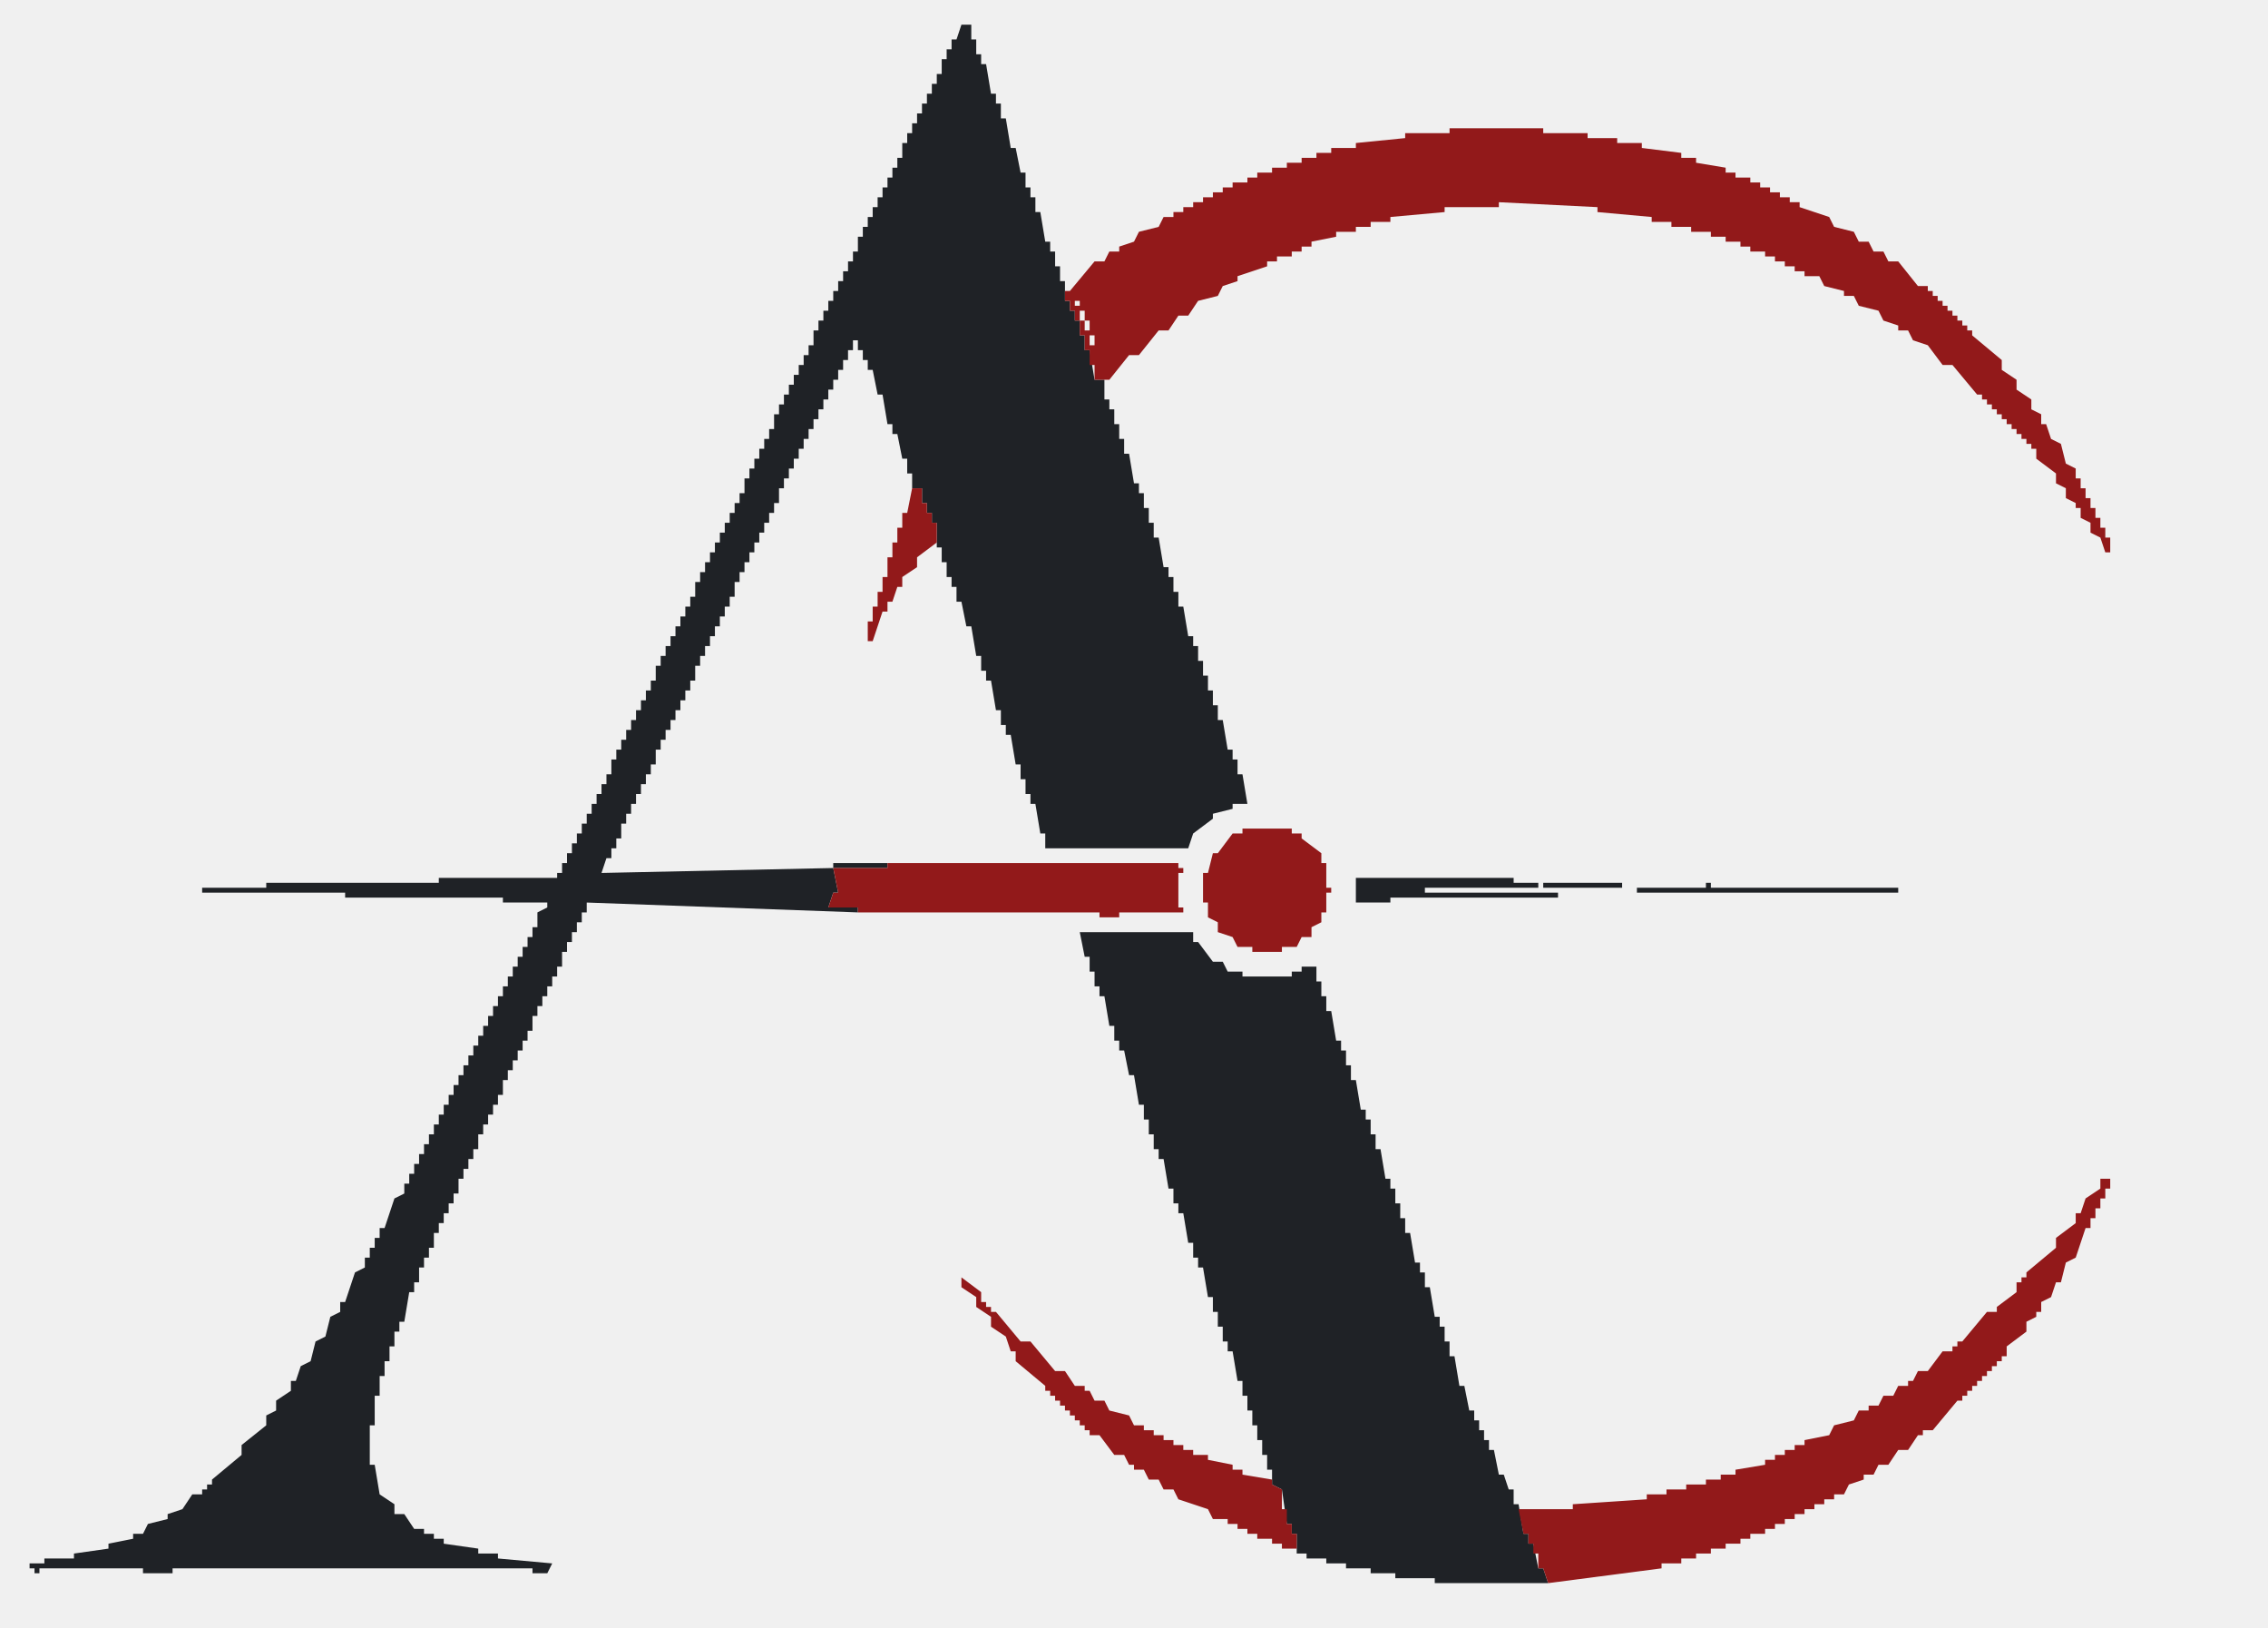
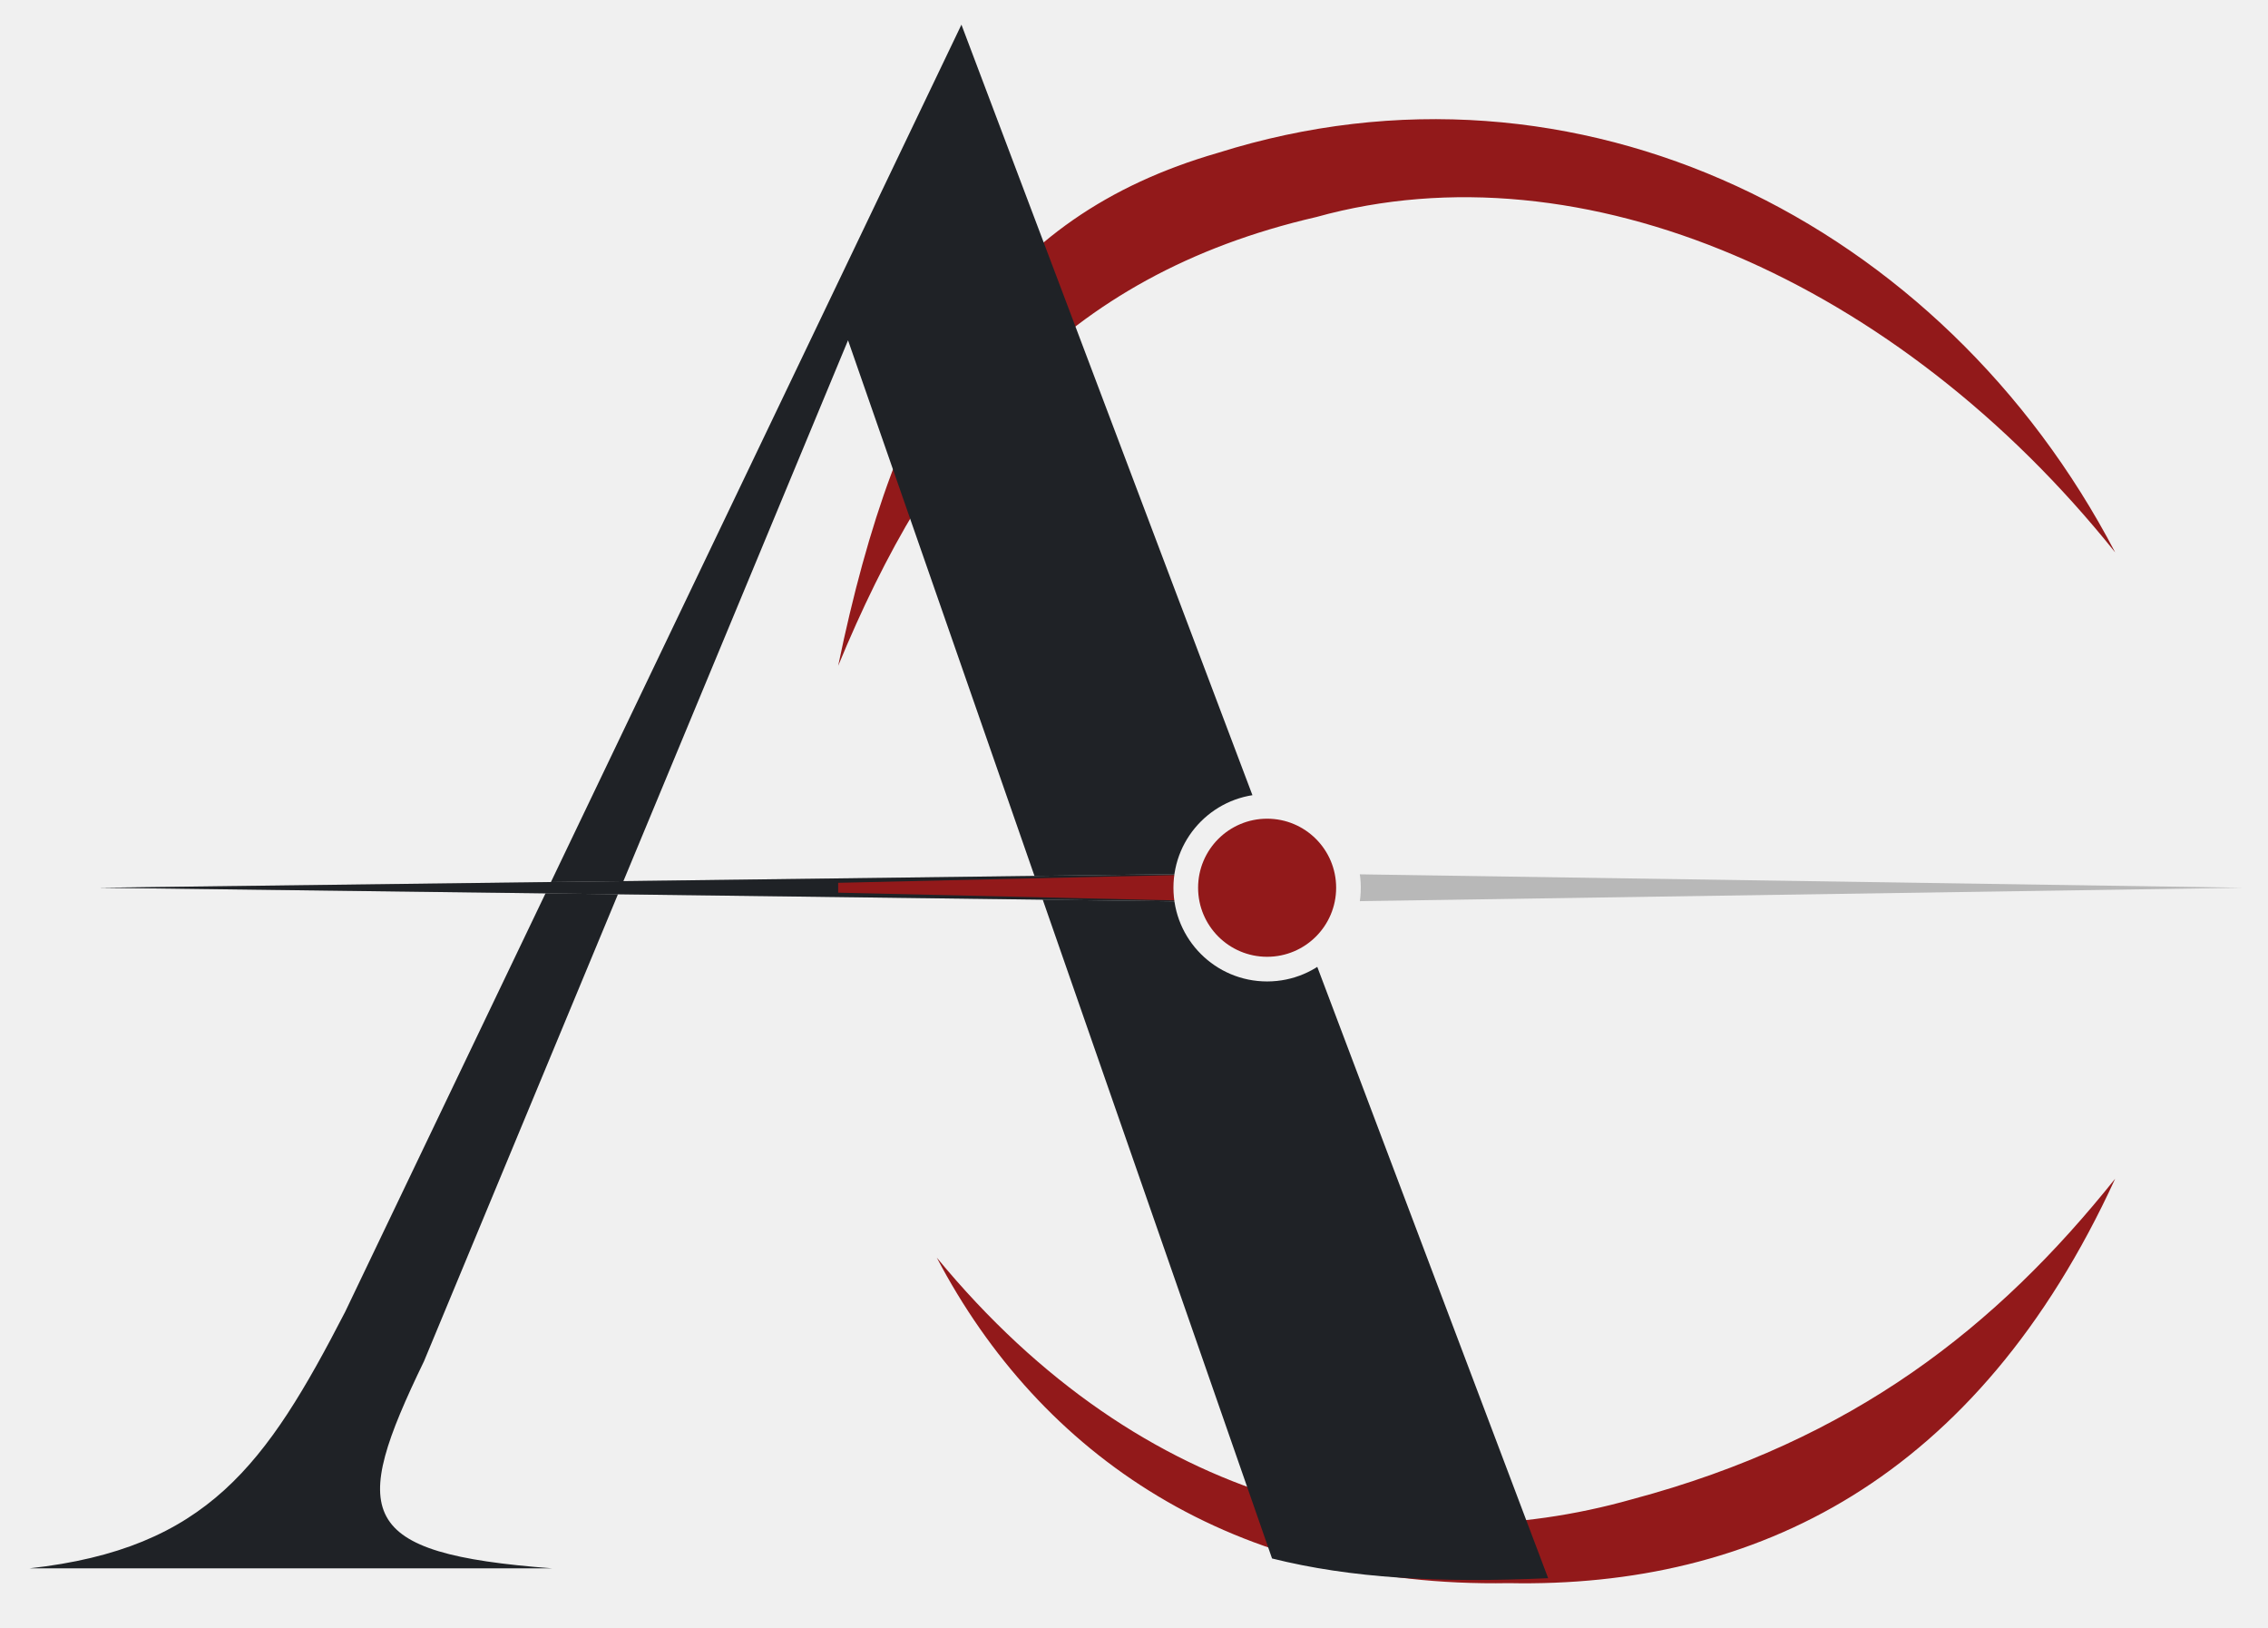
- <svg xmlns="http://www.w3.org/2000/svg" viewBox="0 0 460 330" role="img" aria-labelledby="title">
-   <path fill="#1F2226" fill-rule="evenodd" d="M195,5 L197,5 L197,8 L198,8 L198,11 L199,11 L199,13 L200,13 L201,19 L202,19 L202,21 L203,21 L203,24 L204,24 L205,30 L206,30 L207,35 L208,35 L208,38 L209,38 L209,40 L210,40 L210,43 L211,43 L212,49 L213,49 L213,51 L214,51 L214,54 L215,54 L215,57 L216,57 L216,61 L217,61 L217,63 L218,63 L218,65 L219,65 L219,68 L220,68 L220,71 L221,71 L222,77 L224,77 L224,81 L225,81 L225,83 L226,83 L226,86 L227,86 L227,89 L228,89 L228,92 L229,92 L230,98 L231,98 L231,100 L232,100 L232,103 L233,103 L233,106 L234,106 L234,109 L235,109 L236,115 L237,115 L237,117 L238,117 L238,120 L239,120 L239,123 L240,123 L241,129 L242,129 L242,131 L243,131 L243,134 L244,134 L244,137 L245,137 L245,140 L246,140 L246,143 L247,143 L247,146 L248,146 L249,152 L250,152 L250,154 L251,154 L251,157 L252,157 L253,163 L250,163 L250,164 L246,165 L246,166 L242,169 L241,172 L212,172 L212,169 L211,169 L210,163 L209,163 L209,161 L208,161 L208,158 L207,158 L207,155 L206,155 L205,149 L204,149 L204,147 L203,147 L203,144 L202,144 L201,138 L200,138 L200,136 L199,136 L199,133 L198,133 L197,127 L196,127 L195,122 L194,122 L194,119 L193,119 L193,117 L192,117 L192,114 L191,114 L191,111 L190,111 L190,106 L189,106 L189,104 L188,104 L188,102 L187,102 L187,99 L185,99 L185,96 L184,96 L184,93 L183,93 L182,88 L181,88 L181,86 L180,86 L179,80 L178,80 L177,75 L176,75 L176,73 L175,73 L175,71 L174,71 L174,69 L173,69 L173,71 L172,71 L172,73 L171,73 L171,75 L170,75 L170,77 L169,77 L169,79 L168,79 L168,81 L167,81 L167,83 L166,83 L166,85 L165,85 L165,87 L164,87 L164,89 L163,89 L163,91 L162,91 L162,93 L161,93 L161,95 L160,95 L160,97 L159,97 L159,99 L158,99 L158,102 L157,102 L157,104 L156,104 L156,106 L155,106 L155,108 L154,108 L154,110 L153,110 L153,112 L152,112 L152,114 L151,114 L151,116 L150,116 L150,118 L149,118 L149,121 L148,121 L148,123 L147,123 L147,125 L146,125 L146,127 L145,127 L145,129 L144,129 L144,131 L143,131 L143,133 L142,133 L142,135 L141,135 L141,138 L140,138 L140,140 L139,140 L139,142 L138,142 L138,144 L137,144 L137,146 L136,146 L136,148 L135,148 L135,150 L134,150 L134,152 L133,152 L133,155 L132,155 L132,157 L131,157 L131,159 L130,159 L130,161 L129,161 L129,163 L128,163 L128,165 L127,165 L127,167 L126,167 L126,170 L125,170 L125,172 L124,172 L124,174 L123,174 L122,177 L169,176 L170,181 L169,181 L168,184 L174,184 L174,185 L119,183 L119,185 L118,185 L118,187 L117,187 L117,189 L116,189 L116,191 L115,191 L115,193 L114,193 L114,196 L113,196 L113,198 L112,198 L112,200 L111,200 L111,202 L110,202 L110,204 L109,204 L109,206 L108,206 L108,209 L107,209 L107,211 L106,211 L106,213 L105,213 L105,215 L104,215 L104,217 L103,217 L103,219 L102,219 L102,222 L101,222 L101,224 L100,224 L100,226 L99,226 L99,228 L98,228 L98,230 L97,230 L97,233 L96,233 L96,235 L95,235 L95,237 L94,237 L94,239 L93,239 L93,242 L92,242 L92,244 L91,244 L91,246 L90,246 L90,248 L89,248 L89,250 L88,250 L88,253 L87,253 L87,255 L86,255 L86,257 L85,257 L85,260 L84,260 L84,262 L83,262 L82,268 L81,268 L81,270 L80,270 L80,273 L79,273 L79,276 L78,276 L78,279 L77,279 L77,283 L76,283 L76,289 L75,289 L75,297 L76,297 L77,303 L80,305 L80,307 L82,307 L84,310 L86,310 L86,311 L88,311 L88,312 L90,312 L90,313 L97,314 L97,315 L101,315 L101,316 L112,317 L111,319 L108,319 L108,318 L35,318 L35,319 L29,319 L29,318 L8,318 L8,319 L7,319 L7,318 L6,318 L6,317 L9,317 L9,316 L15,316 L15,315 L22,314 L22,313 L27,312 L27,311 L29,311 L30,309 L34,308 L34,307 L37,306 L39,303 L41,303 L41,302 L42,302 L42,301 L43,301 L43,300 L49,295 L49,293 L54,289 L54,287 L56,286 L56,284 L59,282 L59,280 L60,280 L61,277 L63,276 L64,272 L66,271 L67,267 L69,266 L69,264 L70,264 L72,258 L74,257 L74,255 L75,255 L75,253 L76,253 L76,251 L77,251 L77,249 L78,249 L80,243 L82,242 L82,240 L83,240 L83,238 L84,238 L84,236 L85,236 L85,234 L86,234 L86,232 L87,232 L87,230 L88,230 L88,228 L89,228 L89,226 L90,226 L90,224 L91,224 L91,222 L92,222 L92,220 L93,220 L93,218 L94,218 L94,216 L95,216 L95,214 L96,214 L96,212 L97,212 L97,210 L98,210 L98,208 L99,208 L99,206 L100,206 L100,204 L101,204 L101,202 L102,202 L102,200 L103,200 L103,198 L104,198 L104,196 L105,196 L105,194 L106,194 L106,192 L107,192 L107,190 L108,190 L108,188 L109,188 L109,185 L111,184 L111,183 L102,183 L102,182 L70,182 L70,181 L41,181 L41,180 L54,180 L54,179 L89,179 L89,178 L113,178 L113,177 L114,177 L114,175 L115,175 L115,173 L116,173 L116,171 L117,171 L117,169 L118,169 L118,167 L119,167 L119,165 L120,165 L120,163 L121,163 L121,161 L122,161 L122,159 L123,159 L123,157 L124,157 L124,154 L125,154 L125,152 L126,152 L126,150 L127,150 L127,148 L128,148 L128,146 L129,146 L129,144 L130,144 L130,142 L131,142 L131,140 L132,140 L132,138 L133,138 L133,135 L134,135 L134,133 L135,133 L135,131 L136,131 L136,129 L137,129 L137,127 L138,127 L138,125 L139,125 L139,123 L140,123 L140,121 L141,121 L141,118 L142,118 L142,116 L143,116 L143,114 L144,114 L144,112 L145,112 L145,110 L146,110 L146,108 L147,108 L147,106 L148,106 L148,104 L149,104 L149,102 L150,102 L150,100 L151,100 L151,97 L152,97 L152,95 L153,95 L153,93 L154,93 L154,91 L155,91 L155,89 L156,89 L156,87 L157,87 L157,84 L158,84 L158,82 L159,82 L159,80 L160,80 L160,78 L161,78 L161,76 L162,76 L162,74 L163,74 L163,72 L164,72 L164,70 L165,70 L165,67 L166,67 L166,65 L167,65 L167,63 L168,63 L168,61 L169,61 L169,59 L170,59 L170,57 L171,57 L171,55 L172,55 L172,53 L173,53 L173,51 L174,51 L174,48 L175,48 L175,46 L176,46 L176,44 L177,44 L177,42 L178,42 L178,40 L179,40 L179,38 L180,38 L180,36 L181,36 L181,34 L182,34 L182,32 L183,32 L183,29 L184,29 L184,27 L185,27 L185,25 L186,25 L186,23 L187,23 L187,21 L188,21 L188,19 L189,19 L189,17 L190,17 L190,15 L191,15 L191,12 L192,12 L192,10 L193,10 L193,8 L194,8ZM169,175 L180,175 L180,176 L169,176ZM275,178 L307,178 L307,179 L312,179 L312,180 L289,180 L289,181 L316,181 L316,182 L282,182 L282,183 L275,183ZM313,179 L329,179 L329,180 L313,180ZM346,179 L347,179 L347,180 L385,180 L385,181 L332,181 L332,180 L346,180ZM219,189 L242,189 L242,191 L243,191 L246,195 L248,195 L249,197 L252,197 L252,198 L262,198 L262,197 L264,197 L264,196 L267,196 L267,199 L268,199 L268,202 L269,202 L269,205 L270,205 L271,211 L272,211 L272,213 L273,213 L273,216 L274,216 L274,219 L275,219 L276,225 L277,225 L277,227 L278,227 L278,230 L279,230 L279,233 L280,233 L281,239 L282,239 L282,241 L283,241 L283,244 L284,244 L284,247 L285,247 L285,250 L286,250 L287,256 L288,256 L288,258 L289,258 L289,261 L290,261 L291,267 L292,267 L292,269 L293,269 L293,272 L294,272 L294,275 L295,275 L296,281 L297,281 L298,286 L299,286 L299,288 L300,288 L300,290 L301,290 L301,292 L302,292 L302,294 L303,294 L304,299 L305,299 L306,302 L307,302 L307,305 L308,305 L309,311 L310,311 L310,313 L311,313 L312,318 L313,318 L314,321 L291,321 L291,320 L283,320 L283,319 L278,319 L278,318 L273,318 L273,317 L269,317 L269,316 L265,316 L265,315 L263,315 L263,311 L262,311 L262,309 L261,309 L260,302 L258,301 L258,298 L257,298 L257,295 L256,295 L256,292 L255,292 L255,289 L254,289 L254,286 L253,286 L253,283 L252,283 L252,280 L251,280 L250,274 L249,274 L249,272 L248,272 L248,269 L247,269 L247,266 L246,266 L246,263 L245,263 L244,257 L243,257 L243,255 L242,255 L242,252 L241,252 L240,246 L239,246 L239,244 L238,244 L238,241 L237,241 L236,235 L235,235 L235,233 L234,233 L234,230 L233,230 L233,227 L232,227 L232,224 L231,224 L230,218 L229,218 L228,213 L227,213 L227,211 L226,211 L226,208 L225,208 L224,202 L223,202 L223,200 L222,200 L222,197 L221,197 L221,194 L220,194Z" />
-   <path fill="#92191A" fill-rule="evenodd" d="M294,26 L313,26 L313,27 L322,27 L322,28 L328,28 L328,29 L333,29 L333,30 L341,31 L341,32 L344,32 L344,33 L350,34 L350,35 L352,35 L352,36 L355,36 L355,37 L357,37 L357,38 L359,38 L359,39 L361,39 L361,40 L363,40 L363,41 L365,41 L365,42 L371,44 L372,46 L376,47 L377,49 L379,49 L380,51 L382,51 L383,53 L385,53 L389,58 L391,58 L391,59 L392,59 L392,60 L393,60 L393,61 L394,61 L394,62 L395,62 L395,63 L396,63 L396,64 L397,64 L397,65 L398,65 L398,66 L399,66 L399,67 L400,67 L400,68 L406,73 L406,75 L409,77 L409,79 L412,81 L412,83 L414,84 L414,86 L415,86 L416,89 L418,90 L419,94 L421,95 L421,97 L422,97 L422,99 L423,99 L423,101 L424,101 L424,103 L425,103 L425,105 L426,105 L426,107 L427,107 L427,109 L428,109 L428,112 L427,112 L426,109 L424,108 L424,106 L422,105 L422,103 L421,103 L421,102 L419,101 L419,99 L417,98 L417,96 L413,93 L413,91 L412,91 L412,90 L411,90 L411,89 L410,89 L410,88 L409,88 L409,87 L408,87 L408,86 L407,86 L407,85 L406,85 L406,84 L405,84 L405,83 L404,83 L404,82 L403,82 L403,81 L402,81 L402,80 L401,80 L396,74 L394,74 L391,70 L388,69 L387,67 L385,67 L385,66 L382,65 L381,63 L377,62 L376,60 L374,60 L374,59 L370,58 L369,56 L366,56 L366,55 L364,55 L364,54 L362,54 L362,53 L360,53 L360,52 L358,52 L358,51 L355,51 L355,50 L353,50 L353,49 L350,49 L350,48 L347,48 L347,47 L343,47 L343,46 L339,46 L339,45 L335,45 L335,44 L324,43 L324,42 L304,41 L304,42 L293,42 L293,43 L282,44 L282,45 L278,45 L278,46 L275,46 L275,47 L271,47 L271,48 L266,49 L266,50 L264,50 L264,51 L262,51 L262,52 L259,52 L259,53 L257,53 L257,54 L251,56 L251,57 L248,58 L247,60 L243,61 L241,64 L239,64 L237,67 L235,67 L231,72 L229,72 L225,77 L222,77 L222,74 L221,74 L221,71 L220,71 L220,68 L219,68 L219,65 L220,65 L220,67 L221,67 L221,65 L220,65 L220,63 L219,63 L219,65 L218,65 L218,63 L217,63 L217,61 L216,61 L216,59 L217,59 L222,53 L224,53 L225,51 L227,51 L227,50 L230,49 L231,47 L235,46 L236,44 L238,44 L238,43 L240,43 L240,42 L242,42 L242,41 L244,41 L244,40 L246,40 L246,39 L248,39 L248,38 L250,38 L250,37 L253,37 L253,36 L255,36 L255,35 L258,35 L258,34 L261,34 L261,33 L264,33 L264,32 L267,32 L267,31 L270,31 L270,30 L275,30 L275,29 L285,28 L285,27 L294,27ZM219,61 L218,61 L218,62 L219,62ZM222,68 L221,68 L221,70 L222,70ZM185,99 L187,99 L187,102 L188,102 L188,104 L189,104 L189,106 L190,106 L190,110 L186,113 L186,115 L183,117 L183,119 L182,119 L181,122 L180,122 L180,124 L179,124 L177,130 L176,130 L176,126 L177,126 L177,123 L178,123 L178,120 L179,120 L179,117 L180,117 L180,113 L181,113 L181,110 L182,110 L182,107 L183,107 L183,104 L184,104ZM252,168 L262,168 L262,169 L264,169 L264,170 L268,173 L268,175 L269,175 L269,180 L270,180 L270,181 L269,181 L269,185 L268,185 L268,187 L266,188 L266,190 L264,190 L263,192 L260,192 L260,193 L254,193 L254,192 L251,192 L250,190 L247,189 L247,187 L245,186 L245,183 L244,183 L244,177 L245,177 L246,173 L247,173 L250,169 L252,169ZM180,175 L239,175 L239,176 L240,176 L240,177 L239,177 L239,184 L240,184 L240,185 L227,185 L227,186 L223,186 L223,185 L174,185 L174,184 L168,184 L169,181 L170,181 L169,176 L180,176ZM426,239 L428,239 L428,241 L427,241 L427,243 L426,243 L426,245 L425,245 L425,247 L424,247 L424,249 L423,249 L421,255 L419,256 L418,260 L417,260 L416,263 L414,264 L414,266 L413,266 L413,267 L411,268 L411,270 L407,273 L407,275 L406,275 L406,276 L405,276 L405,277 L404,277 L404,278 L403,278 L403,279 L402,279 L402,280 L401,280 L401,281 L400,281 L400,282 L399,282 L399,283 L398,283 L398,284 L397,284 L392,290 L390,290 L390,291 L389,291 L387,294 L385,294 L383,297 L381,297 L380,299 L378,299 L378,300 L375,301 L374,303 L372,303 L372,304 L370,304 L370,305 L368,305 L368,306 L366,306 L366,307 L364,307 L364,308 L362,308 L362,309 L360,309 L360,310 L358,310 L358,311 L355,311 L355,312 L353,312 L353,313 L350,313 L350,314 L347,314 L347,315 L344,315 L344,316 L341,316 L341,317 L337,317 L337,318 L314,321 L313,318 L312,318 L312,315 L311,315 L311,313 L310,313 L310,311 L309,311 L308,306 L319,306 L319,305 L334,304 L334,303 L338,303 L338,302 L342,302 L342,301 L346,301 L346,300 L349,300 L349,299 L352,299 L352,298 L358,297 L358,296 L360,296 L360,295 L362,295 L362,294 L364,294 L364,293 L366,293 L366,292 L371,291 L372,289 L376,288 L377,286 L379,286 L379,285 L381,285 L382,283 L384,283 L385,281 L387,281 L387,280 L388,280 L389,278 L391,278 L394,274 L396,274 L396,273 L397,273 L397,272 L398,272 L403,266 L405,266 L405,265 L409,262 L409,260 L410,260 L410,259 L411,259 L411,258 L417,253 L417,251 L421,248 L421,246 L422,246 L423,243 L426,241ZM195,259 L199,262 L199,264 L200,264 L200,265 L201,265 L201,266 L202,266 L207,272 L209,272 L214,278 L216,278 L218,281 L220,281 L220,282 L221,282 L222,284 L224,284 L225,286 L229,287 L230,289 L232,289 L232,290 L234,290 L234,291 L236,291 L236,292 L238,292 L238,293 L240,293 L240,294 L242,294 L242,295 L245,295 L245,296 L250,297 L250,298 L252,298 L252,299 L258,300 L258,301 L260,302 L260,306 L261,306 L261,309 L262,309 L262,311 L263,311 L263,314 L260,314 L260,313 L258,313 L258,312 L255,312 L255,311 L253,311 L253,310 L251,310 L251,309 L249,309 L249,308 L246,308 L245,306 L239,304 L238,302 L236,302 L235,300 L233,300 L232,298 L230,298 L230,297 L229,297 L228,295 L226,295 L223,291 L221,291 L221,290 L220,290 L220,289 L219,289 L219,288 L218,288 L218,287 L217,287 L217,286 L216,286 L216,285 L215,285 L215,284 L214,284 L214,283 L213,283 L213,282 L212,282 L212,281 L206,276 L206,274 L205,274 L204,271 L201,269 L201,267 L198,265 L198,263 L195,261Z" />
+ <svg xmlns="http://www.w3.org/2000/svg" viewBox="0 0 460 330" role="img" aria-labelledby="title desc">
+   <defs>
+     <mask id="node-ring" maskUnits="userSpaceOnUse" x="0" y="0" width="460" height="330">
+       <rect width="460" height="330" fill="white" />
+       <circle cx="257" cy="180" r="19" fill="black" />
+     </mask>
+   </defs>
+   <g mask="url(#node-ring)">
+     <path fill="#92191A" d="M170 135 C182 77 202 44 247 31 C320 8 394 45 429 112 C385 57 321 29 267 44 C215 56 189 89 170 135 Z" />
+     <path fill="#92191A" d="M190 255 C232 306 285 317 331 304 C376 292 405 269 429 239 C401 300 356 322 306 321 C250 322 211 295 190 255 Z" />
+     <path fill="#1F2226" d="M6 318 C42 314 54 297 70 266 L195 5 L314 320 C292 321 274 320 258 316 L172 69 L86 276 C71 307 72 315 112 318 Z" />
+     <path fill="#B8B8B8" d="M20 180 L257 177 L455 180 L257 183 Z" />
+     <path fill="#1F2226" d="M20 180 L257 177 L257 183 Z" />
+     <path fill="#92191A" d="M170 179 L257 177 L257 183 L170 181 Z" />
+   </g>
+   <circle cx="257" cy="180" r="14" fill="#92191A" />
</svg>
